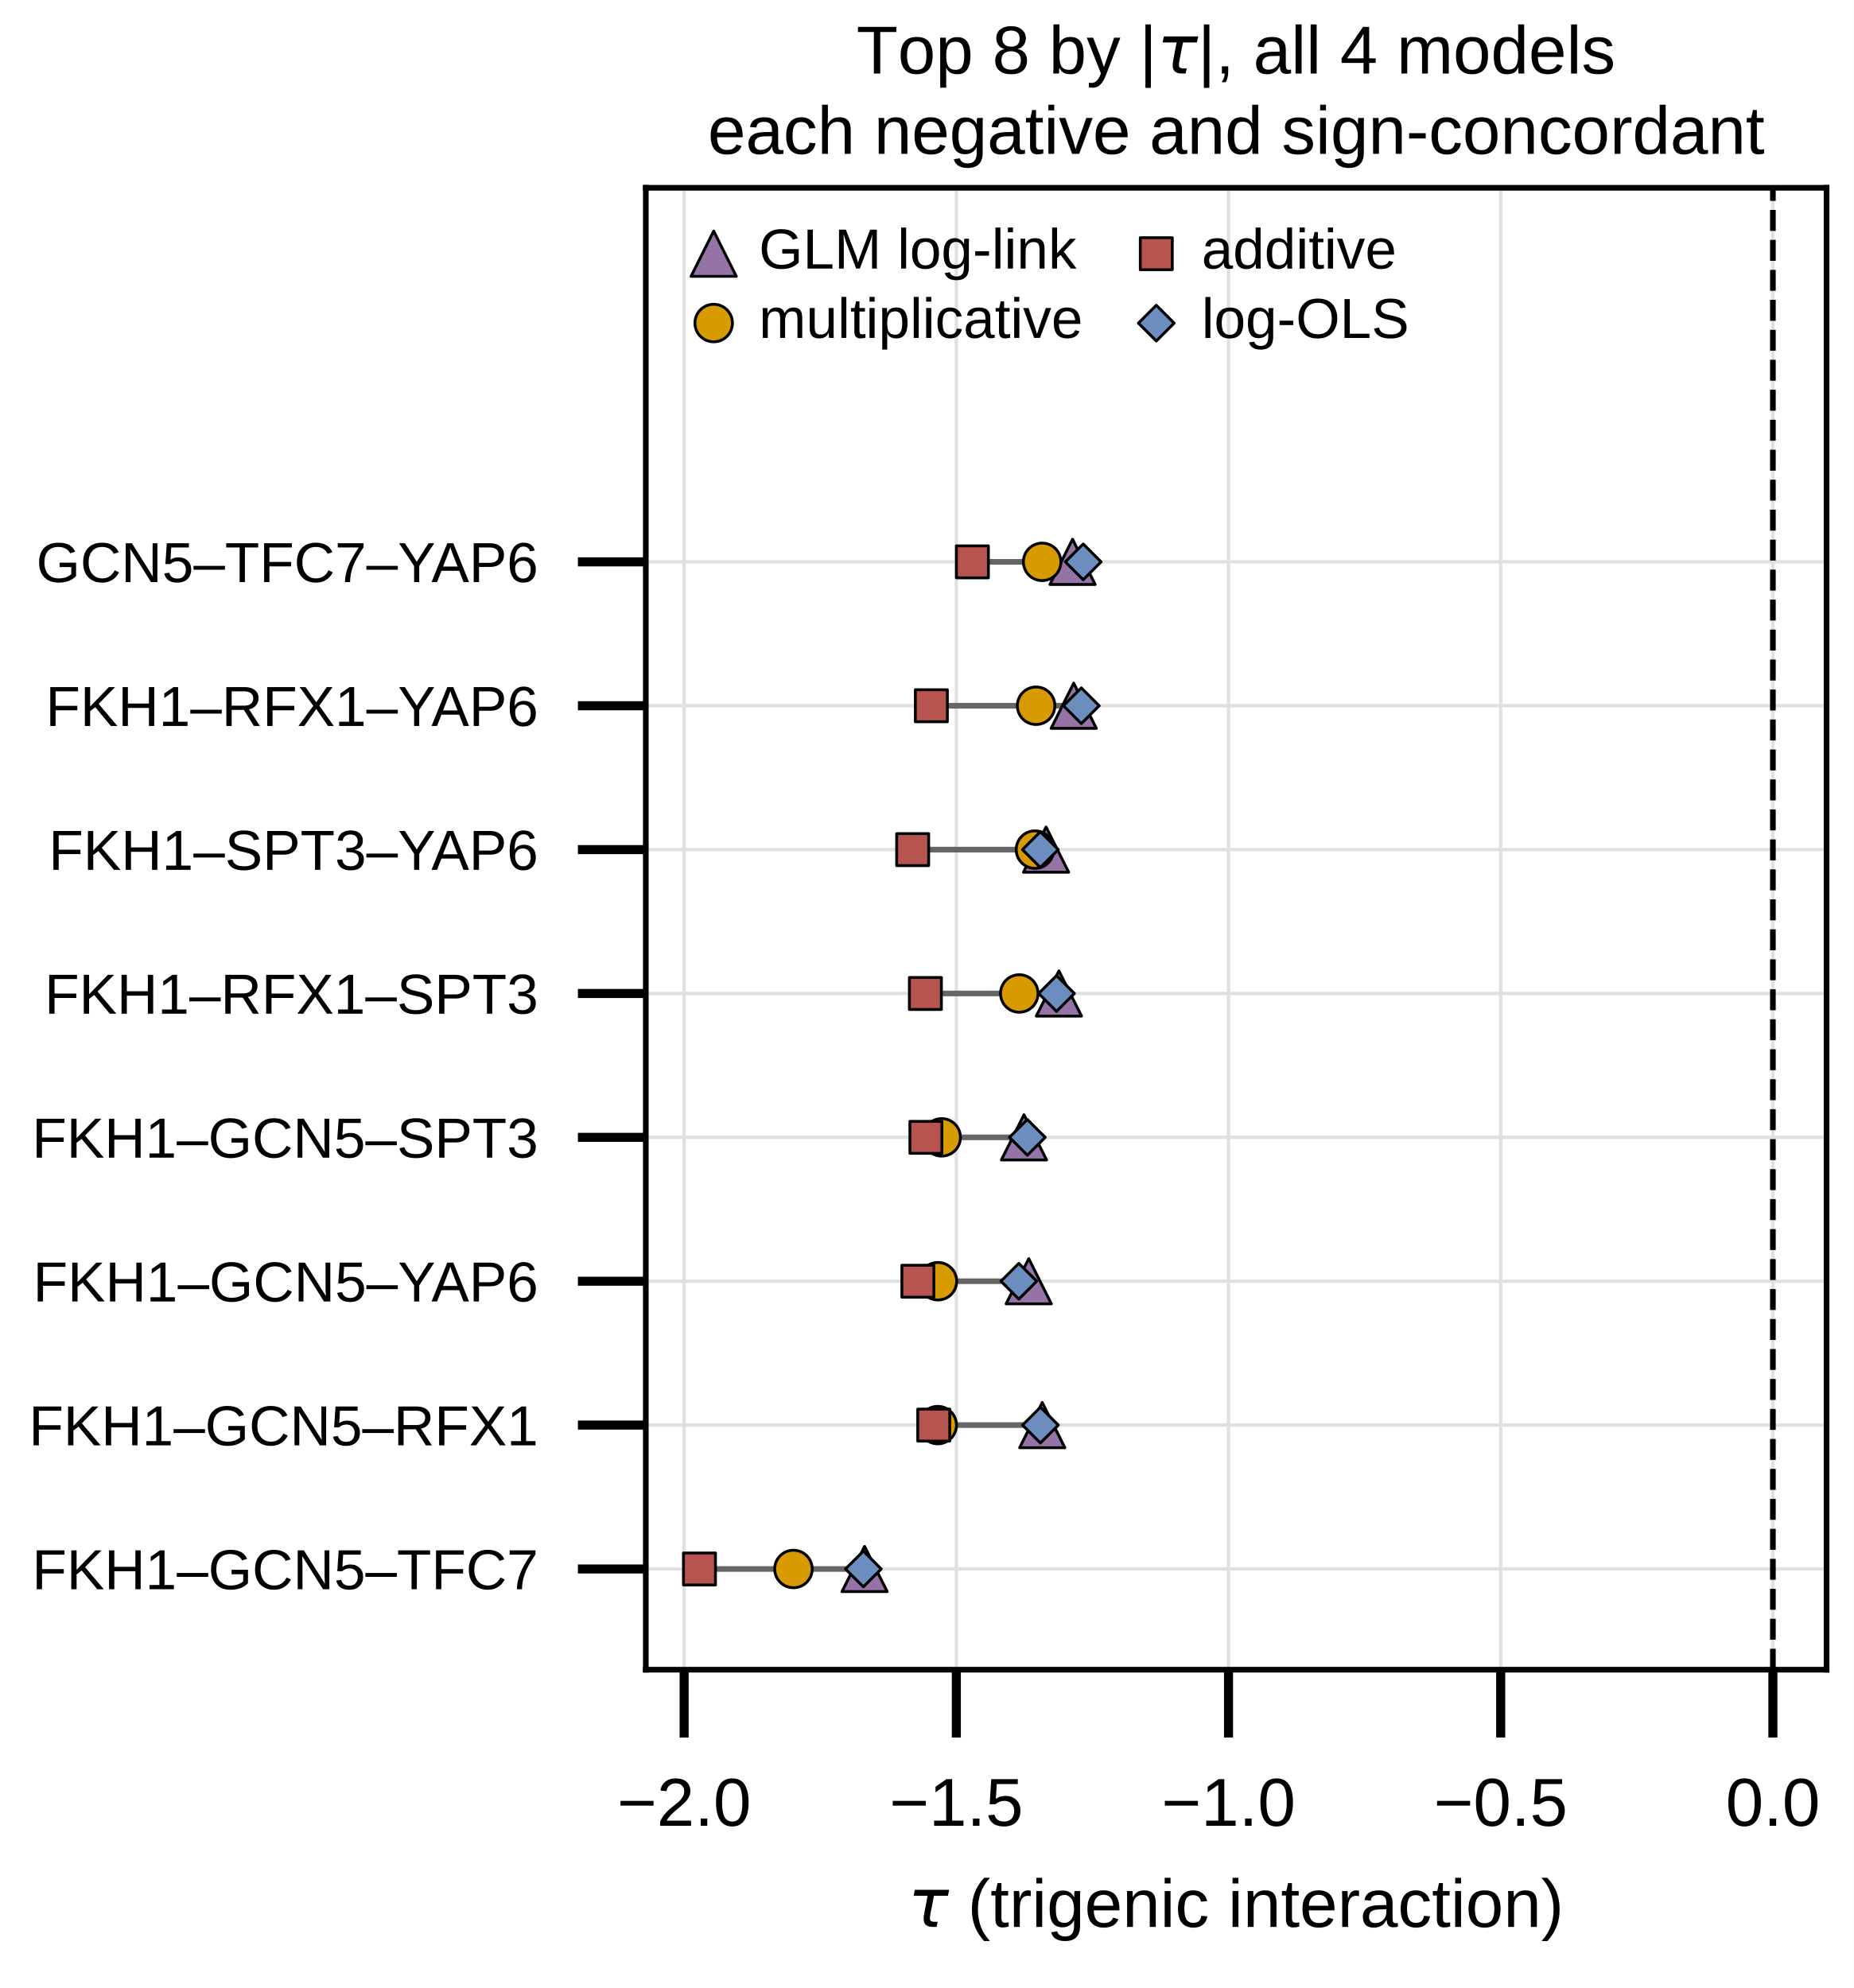
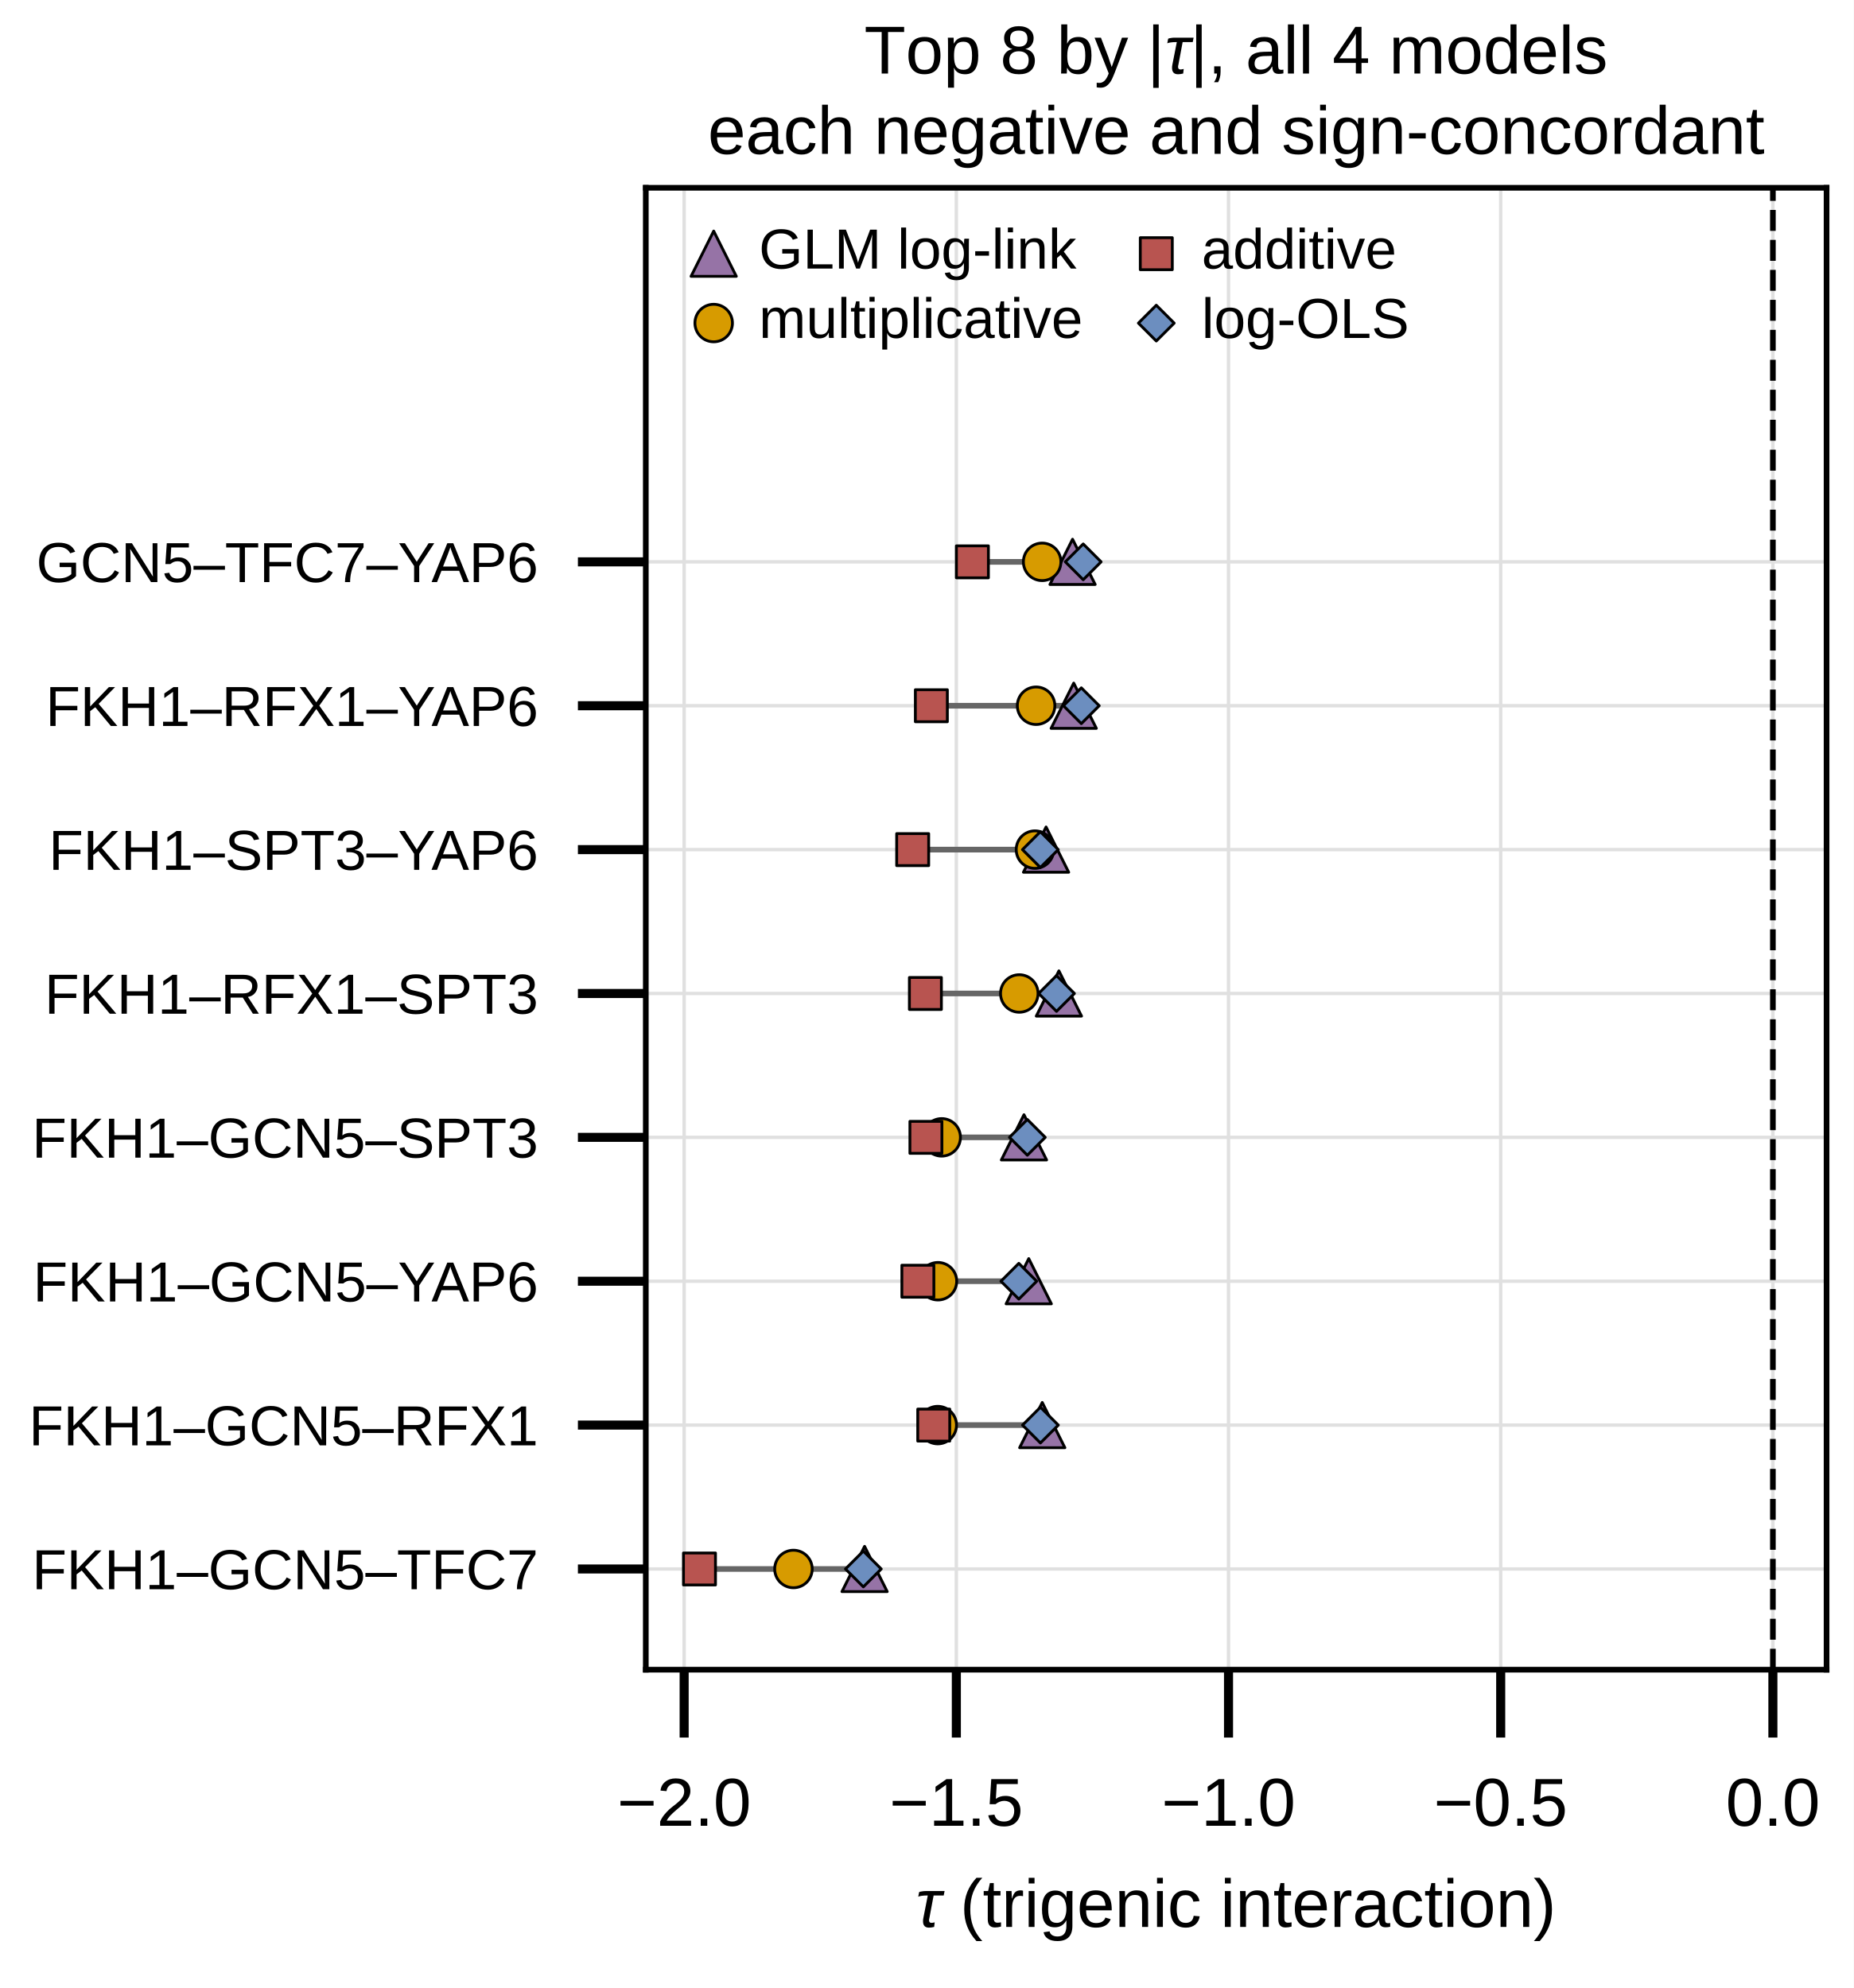
<svg xmlns="http://www.w3.org/2000/svg" xmlns:xlink="http://www.w3.org/1999/xlink" width="227.559" height="244.095" viewBox="0 0 227.559 244.095" version="1.1">
  <g transform="scale(1.388889)">
    <defs>
      <style type="text/css">*{stroke-linejoin: round; stroke-linecap: butt}</style>
    </defs>
    <g id="figure_1">
      <g id="patch_1">
        <path d="M 0 175.748  L 163.843 175.748  L 163.843 0  L 0 0  z " style="fill: #ffffff" />
      </g>
      <g id="axes_1">
        <g id="patch_2">
          <path d="M 57.08 147.608  L 161.443 147.608  L 161.443 16.601  L 57.08 16.601  z " style="fill: #ffffff" />
        </g>
        <g id="matplotlib.axis_1">
          <g id="xtick_1">
            <g id="line2d_1">
              <path d="M 60.469 147.608  L 60.469 16.601  " clip-path="url(#pf32b78ace4)" style="fill: none; stroke: #e0e0e0; stroke-width: 0.3; stroke-linecap: square" />
            </g>
            <g id="line2d_2">
              <defs>
                <path id="m5ebe615ef3" d="M 0 0  L 0 6  " style="stroke: #000000; stroke-width: 0.8" />
              </defs>
              <g>
                <use xlink:href="#m5ebe615ef3" x="60.469" y="147.608" style="stroke: #000000; stroke-width: 0.8" />
              </g>
            </g>
            <g id="text_1">
              <text style="font-size: 6px; font-family: 'Arial', 'Helvetica', 'DejaVu Sans', sans-serif; text-anchor: middle" x="60.469" y="161.403" transform="rotate(-0 60.46931 161.4027)">−2.0</text>
            </g>
          </g>
          <g id="xtick_2">
            <g id="line2d_3">
              <path d="M 84.527 147.608  L 84.527 16.601  " clip-path="url(#pf32b78ace4)" style="fill: none; stroke: #e0e0e0; stroke-width: 0.3; stroke-linecap: square" />
            </g>
            <g id="line2d_4">
              <g>
                <use xlink:href="#m5ebe615ef3" x="84.527" y="147.608" style="stroke: #000000; stroke-width: 0.8" />
              </g>
            </g>
            <g id="text_2">
              <text style="font-size: 6px; font-family: 'Arial', 'Helvetica', 'DejaVu Sans', sans-serif; text-anchor: middle" x="84.527" y="161.403" transform="rotate(-0 84.52668 161.4027)">−1.5</text>
            </g>
          </g>
          <g id="xtick_3">
            <g id="line2d_5">
              <path d="M 108.584 147.608  L 108.584 16.601  " clip-path="url(#pf32b78ace4)" style="fill: none; stroke: #e0e0e0; stroke-width: 0.3; stroke-linecap: square" />
            </g>
            <g id="line2d_6">
              <g>
                <use xlink:href="#m5ebe615ef3" x="108.584" y="147.608" style="stroke: #000000; stroke-width: 0.8" />
              </g>
            </g>
            <g id="text_3">
              <text style="font-size: 6px; font-family: 'Arial', 'Helvetica', 'DejaVu Sans', sans-serif; text-anchor: middle" x="108.584" y="161.403" transform="rotate(-0 108.584 161.4027)">−1.0</text>
            </g>
          </g>
          <g id="xtick_4">
            <g id="line2d_7">
              <path d="M 132.641 147.608  L 132.641 16.601  " clip-path="url(#pf32b78ace4)" style="fill: none; stroke: #e0e0e0; stroke-width: 0.3; stroke-linecap: square" />
            </g>
            <g id="line2d_8">
              <g>
                <use xlink:href="#m5ebe615ef3" x="132.641" y="147.608" style="stroke: #000000; stroke-width: 0.8" />
              </g>
            </g>
            <g id="text_4">
              <text style="font-size: 6px; font-family: 'Arial', 'Helvetica', 'DejaVu Sans', sans-serif; text-anchor: middle" x="132.641" y="161.403" transform="rotate(-0 132.6414 161.4027)">−0.5</text>
            </g>
          </g>
          <g id="xtick_5">
            <g id="line2d_9">
              <path d="M 156.699 147.608  L 156.699 16.601  " clip-path="url(#pf32b78ace4)" style="fill: none; stroke: #e0e0e0; stroke-width: 0.3; stroke-linecap: square" />
            </g>
            <g id="line2d_10">
              <g>
                <use xlink:href="#m5ebe615ef3" x="156.699" y="147.608" style="stroke: #000000; stroke-width: 0.8" />
              </g>
            </g>
            <g id="text_5">
              <text style="font-size: 6px; font-family: 'Arial', 'Helvetica', 'DejaVu Sans', sans-serif; text-anchor: middle" x="156.699" y="161.403" transform="rotate(-0 156.6988 161.4027)">0.0</text>
            </g>
          </g>
          <g id="text_6">
-             <g transform="translate(80.25126 170.9752)">
+             <g transform="translate(80.94126 170.9752)">
              <text>
-                 <tspan x="0" y="-0.625" style="font-style: oblique; font-size: 6px; font-family: 'DejaVu Sans'">τ</tspan>
-                 <tspan x="3.612" y="-0.625" style="font-size: 6px; font-family: 'Arial'"> </tspan>
-                 <tspan x="5.279" y="-0.625" style="font-size: 6px; font-family: 'Arial'">(</tspan>
-                 <tspan x="7.277" y="-0.625" style="font-size: 6px; font-family: 'Arial'">t</tspan>
-                 <tspan x="8.944" y="-0.625" style="font-size: 6px; font-family: 'Arial'">r</tspan>
-                 <tspan x="10.942" y="-0.625" style="font-size: 6px; font-family: 'Arial'">i</tspan>
-                 <tspan x="12.275" y="-0.625" style="font-size: 6px; font-family: 'Arial'">g</tspan>
-                 <tspan x="15.612" y="-0.625" style="font-size: 6px; font-family: 'Arial'">e</tspan>
-                 <tspan x="18.949" y="-0.625" style="font-size: 6px; font-family: 'Arial'">n</tspan>
-                 <tspan x="22.286" y="-0.625" style="font-size: 6px; font-family: 'Arial'">i</tspan>
-                 <tspan x="23.619" y="-0.625" style="font-size: 6px; font-family: 'Arial'">c</tspan>
-                 <tspan x="26.619" y="-0.625" style="font-size: 6px; font-family: 'Arial'"> </tspan>
-                 <tspan x="28.286" y="-0.625" style="font-size: 6px; font-family: 'Arial'">i</tspan>
-                 <tspan x="29.619" y="-0.625" style="font-size: 6px; font-family: 'Arial'">n</tspan>
-                 <tspan x="32.956" y="-0.625" style="font-size: 6px; font-family: 'Arial'">t</tspan>
-                 <tspan x="34.623" y="-0.625" style="font-size: 6px; font-family: 'Arial'">e</tspan>
-                 <tspan x="37.96" y="-0.625" style="font-size: 6px; font-family: 'Arial'">r</tspan>
-                 <tspan x="39.958" y="-0.625" style="font-size: 6px; font-family: 'Arial'">a</tspan>
-                 <tspan x="43.295" y="-0.625" style="font-size: 6px; font-family: 'Arial'">c</tspan>
-                 <tspan x="46.295" y="-0.625" style="font-size: 6px; font-family: 'Arial'">t</tspan>
-                 <tspan x="47.962" y="-0.625" style="font-size: 6px; font-family: 'Arial'">i</tspan>
-                 <tspan x="49.295" y="-0.625" style="font-size: 6px; font-family: 'Arial'">o</tspan>
-                 <tspan x="52.632" y="-0.625" style="font-size: 6px; font-family: 'Arial'">n</tspan>
-                 <tspan x="55.969" y="-0.625" style="font-size: 6px; font-family: 'Arial'">)</tspan>
+                 <tspan x="0" y="-0.625" style="font-style: italic; font-size: 6px; font-family: 'Arial'">τ</tspan>
+                 <tspan x="2.244" y="-0.625" style="font-size: 6px; font-family: 'Arial'"> </tspan>
+                 <tspan x="3.911" y="-0.625" style="font-size: 6px; font-family: 'Arial'">(</tspan>
+                 <tspan x="5.909" y="-0.625" style="font-size: 6px; font-family: 'Arial'">t</tspan>
+                 <tspan x="7.576" y="-0.625" style="font-size: 6px; font-family: 'Arial'">r</tspan>
+                 <tspan x="9.574" y="-0.625" style="font-size: 6px; font-family: 'Arial'">i</tspan>
+                 <tspan x="10.907" y="-0.625" style="font-size: 6px; font-family: 'Arial'">g</tspan>
+                 <tspan x="14.244" y="-0.625" style="font-size: 6px; font-family: 'Arial'">e</tspan>
+                 <tspan x="17.581" y="-0.625" style="font-size: 6px; font-family: 'Arial'">n</tspan>
+                 <tspan x="20.918" y="-0.625" style="font-size: 6px; font-family: 'Arial'">i</tspan>
+                 <tspan x="22.251" y="-0.625" style="font-size: 6px; font-family: 'Arial'">c</tspan>
+                 <tspan x="25.251" y="-0.625" style="font-size: 6px; font-family: 'Arial'"> </tspan>
+                 <tspan x="26.918" y="-0.625" style="font-size: 6px; font-family: 'Arial'">i</tspan>
+                 <tspan x="28.251" y="-0.625" style="font-size: 6px; font-family: 'Arial'">n</tspan>
+                 <tspan x="31.588" y="-0.625" style="font-size: 6px; font-family: 'Arial'">t</tspan>
+                 <tspan x="33.255" y="-0.625" style="font-size: 6px; font-family: 'Arial'">e</tspan>
+                 <tspan x="36.592" y="-0.625" style="font-size: 6px; font-family: 'Arial'">r</tspan>
+                 <tspan x="38.59" y="-0.625" style="font-size: 6px; font-family: 'Arial'">a</tspan>
+                 <tspan x="41.927" y="-0.625" style="font-size: 6px; font-family: 'Arial'">c</tspan>
+                 <tspan x="44.927" y="-0.625" style="font-size: 6px; font-family: 'Arial'">t</tspan>
+                 <tspan x="46.594" y="-0.625" style="font-size: 6px; font-family: 'Arial'">i</tspan>
+                 <tspan x="47.927" y="-0.625" style="font-size: 6px; font-family: 'Arial'">o</tspan>
+                 <tspan x="51.264" y="-0.625" style="font-size: 6px; font-family: 'Arial'">n</tspan>
+                 <tspan x="54.601" y="-0.625" style="font-size: 6px; font-family: 'Arial'">)</tspan>
              </text>
            </g>
          </g>
        </g>
        <g id="matplotlib.axis_2">
          <g id="ytick_1">
            <g id="line2d_11">
              <path d="M 57.08 138.705  L 161.443 138.705  " clip-path="url(#pf32b78ace4)" style="fill: none; stroke: #e0e0e0; stroke-width: 0.3; stroke-linecap: square" />
            </g>
            <g id="line2d_12">
              <defs>
                <path id="mbe8d7e80e8" d="M 0 0  L -6 0  " style="stroke: #000000; stroke-width: 0.8" />
              </defs>
              <g>
                <use xlink:href="#mbe8d7e80e8" x="57.08" y="138.705" style="stroke: #000000; stroke-width: 0.8" />
              </g>
            </g>
            <g id="text_7">
              <text style="font-size: 5px; font-family: 'Arial', 'Helvetica', 'DejaVu Sans', sans-serif; text-anchor: end" x="47.58" y="140.494" transform="rotate(-0 47.58 140.4941)">FKH1–GCN5–TFC7</text>
            </g>
          </g>
          <g id="ytick_2">
            <g id="line2d_13">
              <path d="M 57.08 125.985  L 161.443 125.985  " clip-path="url(#pf32b78ace4)" style="fill: none; stroke: #e0e0e0; stroke-width: 0.3; stroke-linecap: square" />
            </g>
            <g id="line2d_14">
              <g>
                <use xlink:href="#mbe8d7e80e8" x="57.08" y="125.985" style="stroke: #000000; stroke-width: 0.8" />
              </g>
            </g>
            <g id="text_8">
              <text style="font-size: 5px; font-family: 'Arial', 'Helvetica', 'DejaVu Sans', sans-serif; text-anchor: end" x="47.58" y="127.775" transform="rotate(-0 47.58 127.7749)">FKH1–GCN5–RFX1</text>
            </g>
          </g>
          <g id="ytick_3">
            <g id="line2d_15">
              <path d="M 57.08 113.266  L 161.443 113.266  " clip-path="url(#pf32b78ace4)" style="fill: none; stroke: #e0e0e0; stroke-width: 0.3; stroke-linecap: square" />
            </g>
            <g id="line2d_16">
              <g>
                <use xlink:href="#mbe8d7e80e8" x="57.08" y="113.266" style="stroke: #000000; stroke-width: 0.8" />
              </g>
            </g>
            <g id="text_9">
              <text style="font-size: 5px; font-family: 'Arial', 'Helvetica', 'DejaVu Sans', sans-serif; text-anchor: end" x="47.58" y="115.056" transform="rotate(-0 47.58 115.0557)">FKH1–GCN5–YAP6</text>
            </g>
          </g>
          <g id="ytick_4">
            <g id="line2d_17">
              <path d="M 57.08 100.547  L 161.443 100.547  " clip-path="url(#pf32b78ace4)" style="fill: none; stroke: #e0e0e0; stroke-width: 0.3; stroke-linecap: square" />
            </g>
            <g id="line2d_18">
              <g>
                <use xlink:href="#mbe8d7e80e8" x="57.08" y="100.547" style="stroke: #000000; stroke-width: 0.8" />
              </g>
            </g>
            <g id="text_10">
              <text style="font-size: 5px; font-family: 'Arial', 'Helvetica', 'DejaVu Sans', sans-serif; text-anchor: end" x="47.58" y="102.337" transform="rotate(-0 47.58 102.3365)">FKH1–GCN5–SPT3</text>
            </g>
          </g>
          <g id="ytick_5">
            <g id="line2d_19">
              <path d="M 57.08 87.828  L 161.443 87.828  " clip-path="url(#pf32b78ace4)" style="fill: none; stroke: #e0e0e0; stroke-width: 0.3; stroke-linecap: square" />
            </g>
            <g id="line2d_20">
              <g>
                <use xlink:href="#mbe8d7e80e8" x="57.08" y="87.828" style="stroke: #000000; stroke-width: 0.8" />
              </g>
            </g>
            <g id="text_11">
              <text style="font-size: 5px; font-family: 'Arial', 'Helvetica', 'DejaVu Sans', sans-serif; text-anchor: end" x="47.58" y="89.617" transform="rotate(-0 47.58 89.61735)">FKH1–RFX1–SPT3</text>
            </g>
          </g>
          <g id="ytick_6">
            <g id="line2d_21">
              <path d="M 57.08 75.109  L 161.443 75.109  " clip-path="url(#pf32b78ace4)" style="fill: none; stroke: #e0e0e0; stroke-width: 0.3; stroke-linecap: square" />
            </g>
            <g id="line2d_22">
              <g>
                <use xlink:href="#mbe8d7e80e8" x="57.08" y="75.109" style="stroke: #000000; stroke-width: 0.8" />
              </g>
            </g>
            <g id="text_12">
              <text style="font-size: 5px; font-family: 'Arial', 'Helvetica', 'DejaVu Sans', sans-serif; text-anchor: end" x="47.58" y="76.898" transform="rotate(-0 47.58 76.89817)">FKH1–SPT3–YAP6</text>
            </g>
          </g>
          <g id="ytick_7">
            <g id="line2d_23">
              <path d="M 57.08 62.39  L 161.443 62.39  " clip-path="url(#pf32b78ace4)" style="fill: none; stroke: #e0e0e0; stroke-width: 0.3; stroke-linecap: square" />
            </g>
            <g id="line2d_24">
              <g>
                <use xlink:href="#mbe8d7e80e8" x="57.08" y="62.39" style="stroke: #000000; stroke-width: 0.8" />
              </g>
            </g>
            <g id="text_13">
              <text style="font-size: 5px; font-family: 'Arial', 'Helvetica', 'DejaVu Sans', sans-serif; text-anchor: end" x="47.58" y="64.179" transform="rotate(-0 47.58 64.17899)">FKH1–RFX1–YAP6</text>
            </g>
          </g>
          <g id="ytick_8">
            <g id="line2d_25">
              <path d="M 57.08 49.67  L 161.443 49.67  " clip-path="url(#pf32b78ace4)" style="fill: none; stroke: #e0e0e0; stroke-width: 0.3; stroke-linecap: square" />
            </g>
            <g id="line2d_26">
              <g>
                <use xlink:href="#mbe8d7e80e8" x="57.08" y="49.67" style="stroke: #000000; stroke-width: 0.8" />
              </g>
            </g>
            <g id="text_14">
              <text style="font-size: 5px; font-family: 'Arial', 'Helvetica', 'DejaVu Sans', sans-serif; text-anchor: end" x="47.58" y="51.46" transform="rotate(-0 47.58 51.45981)">GCN5–TFC7–YAP6</text>
            </g>
          </g>
        </g>
        <g id="line2d_27">
          <path d="M 156.699 147.608  L 156.699 16.601  " clip-path="url(#pf32b78ace4)" style="fill: none; stroke-dasharray: 1.85,0.8; stroke-dashoffset: 0; stroke: #000000; stroke-width: 0.5" />
        </g>
        <g id="line2d_28">
          <path d="M 61.824 138.705  L 76.417 138.705  " clip-path="url(#pf32b78ace4)" style="fill: none; stroke: #666666; stroke-width: 0.5; stroke-linecap: square" />
        </g>
        <g id="line2d_29">
          <path d="M 82.53 125.985  L 92.12 125.985  " clip-path="url(#pf32b78ace4)" style="fill: none; stroke: #666666; stroke-width: 0.5; stroke-linecap: square" />
        </g>
        <g id="line2d_30">
          <path d="M 81.127 113.266  L 90.927 113.266  " clip-path="url(#pf32b78ace4)" style="fill: none; stroke: #666666; stroke-width: 0.5; stroke-linecap: square" />
        </g>
        <g id="line2d_31">
          <path d="M 81.837 100.547  L 90.803 100.547  " clip-path="url(#pf32b78ace4)" style="fill: none; stroke: #666666; stroke-width: 0.5; stroke-linecap: square" />
        </g>
        <g id="line2d_32">
          <path d="M 81.792 87.828  L 93.593 87.828  " clip-path="url(#pf32b78ace4)" style="fill: none; stroke: #666666; stroke-width: 0.5; stroke-linecap: square" />
        </g>
        <g id="line2d_33">
          <path d="M 80.668 75.109  L 92.457 75.109  " clip-path="url(#pf32b78ace4)" style="fill: none; stroke: #666666; stroke-width: 0.5; stroke-linecap: square" />
        </g>
        <g id="line2d_34">
          <path d="M 82.319 62.39  L 95.574 62.39  " clip-path="url(#pf32b78ace4)" style="fill: none; stroke: #666666; stroke-width: 0.5; stroke-linecap: square" />
        </g>
        <g id="line2d_35">
          <path d="M 85.946 49.67  L 95.74 49.67  " clip-path="url(#pf32b78ace4)" style="fill: none; stroke: #666666; stroke-width: 0.5; stroke-linecap: square" />
        </g>
        <g id="patch_3">
          <path d="M 57.08 147.608  L 57.08 16.601  " style="fill: none; stroke: #000000; stroke-width: 0.5; stroke-linejoin: miter; stroke-linecap: square" />
        </g>
        <g id="patch_4">
          <path d="M 161.443 147.608  L 161.443 16.601  " style="fill: none; stroke: #000000; stroke-width: 0.5; stroke-linejoin: miter; stroke-linecap: square" />
        </g>
        <g id="patch_5">
          <path d="M 57.08 147.608  L 161.443 147.608  " style="fill: none; stroke: #000000; stroke-width: 0.5; stroke-linejoin: miter; stroke-linecap: square" />
        </g>
        <g id="patch_6">
          <path d="M 57.08 16.601  L 161.443 16.601  " style="fill: none; stroke: #000000; stroke-width: 0.5; stroke-linejoin: miter; stroke-linecap: square" />
        </g>
        <g id="PathCollection_1">
          <defs>
            <path id="m3ca241ebf6" d="M 0 -2  L -2 2  L 2 2  z " style="stroke: #000000; stroke-width: 0.25" />
          </defs>
          <g clip-path="url(#pf32b78ace4)">
            <use xlink:href="#m3ca241ebf6" x="76.417" y="138.705" style="fill: #9673a6; stroke: #000000; stroke-width: 0.25" />
            <use xlink:href="#m3ca241ebf6" x="92.12" y="125.985" style="fill: #9673a6; stroke: #000000; stroke-width: 0.25" />
            <use xlink:href="#m3ca241ebf6" x="90.927" y="113.266" style="fill: #9673a6; stroke: #000000; stroke-width: 0.25" />
            <use xlink:href="#m3ca241ebf6" x="90.505" y="100.547" style="fill: #9673a6; stroke: #000000; stroke-width: 0.25" />
            <use xlink:href="#m3ca241ebf6" x="93.593" y="87.828" style="fill: #9673a6; stroke: #000000; stroke-width: 0.25" />
            <use xlink:href="#m3ca241ebf6" x="92.457" y="75.109" style="fill: #9673a6; stroke: #000000; stroke-width: 0.25" />
            <use xlink:href="#m3ca241ebf6" x="94.902" y="62.39" style="fill: #9673a6; stroke: #000000; stroke-width: 0.25" />
            <use xlink:href="#m3ca241ebf6" x="94.799" y="49.67" style="fill: #9673a6; stroke: #000000; stroke-width: 0.25" />
          </g>
        </g>
        <g id="PathCollection_2">
          <defs>
            <path id="m138fda52b9" d="M 0 1.658  C 0.44 1.658 0.862 1.484 1.173 1.173  C 1.484 0.862 1.658 0.44 1.658 0  C 1.658 -0.44 1.484 -0.862 1.173 -1.173  C 0.862 -1.484 0.44 -1.658 0 -1.658  C -0.44 -1.658 -0.862 -1.484 -1.173 -1.173  C -1.484 -0.862 -1.658 -0.44 -1.658 0  C -1.658 0.44 -1.484 0.862 -1.173 1.173  C -0.862 1.484 -0.44 1.658 0 1.658  z " style="stroke: #000000; stroke-width: 0.25" />
          </defs>
          <g clip-path="url(#pf32b78ace4)">
            <use xlink:href="#m138fda52b9" x="70.13" y="138.705" style="fill: #d79b00; stroke: #000000; stroke-width: 0.25" />
            <use xlink:href="#m138fda52b9" x="82.883" y="125.985" style="fill: #d79b00; stroke: #000000; stroke-width: 0.25" />
            <use xlink:href="#m138fda52b9" x="82.9" y="113.266" style="fill: #d79b00; stroke: #000000; stroke-width: 0.25" />
            <use xlink:href="#m138fda52b9" x="83.232" y="100.547" style="fill: #d79b00; stroke: #000000; stroke-width: 0.25" />
            <use xlink:href="#m138fda52b9" x="90.091" y="87.828" style="fill: #d79b00; stroke: #000000; stroke-width: 0.25" />
            <use xlink:href="#m138fda52b9" x="91.478" y="75.109" style="fill: #d79b00; stroke: #000000; stroke-width: 0.25" />
            <use xlink:href="#m138fda52b9" x="91.576" y="62.39" style="fill: #d79b00; stroke: #000000; stroke-width: 0.25" />
            <use xlink:href="#m138fda52b9" x="92.111" y="49.67" style="fill: #d79b00; stroke: #000000; stroke-width: 0.25" />
          </g>
        </g>
        <g id="PathCollection_3">
          <defs>
            <path id="mcba5a947a6" d="M -1.414 1.414  L 1.414 1.414  L 1.414 -1.414  L -1.414 -1.414  z " style="stroke: #000000; stroke-width: 0.25" />
          </defs>
          <g clip-path="url(#pf32b78ace4)">
            <use xlink:href="#mcba5a947a6" x="61.824" y="138.705" style="fill: #b85450; stroke: #000000; stroke-width: 0.25" />
            <use xlink:href="#mcba5a947a6" x="82.53" y="125.985" style="fill: #b85450; stroke: #000000; stroke-width: 0.25" />
            <use xlink:href="#mcba5a947a6" x="81.127" y="113.266" style="fill: #b85450; stroke: #000000; stroke-width: 0.25" />
            <use xlink:href="#mcba5a947a6" x="81.837" y="100.547" style="fill: #b85450; stroke: #000000; stroke-width: 0.25" />
            <use xlink:href="#mcba5a947a6" x="81.792" y="87.828" style="fill: #b85450; stroke: #000000; stroke-width: 0.25" />
            <use xlink:href="#mcba5a947a6" x="80.668" y="75.109" style="fill: #b85450; stroke: #000000; stroke-width: 0.25" />
            <use xlink:href="#mcba5a947a6" x="82.319" y="62.39" style="fill: #b85450; stroke: #000000; stroke-width: 0.25" />
            <use xlink:href="#mcba5a947a6" x="85.946" y="49.67" style="fill: #b85450; stroke: #000000; stroke-width: 0.25" />
          </g>
        </g>
        <g id="PathCollection_4">
          <defs>
            <path id="m715f1acf8c" d="M -0 1.581  L 1.581 0  L 0 -1.581  L -1.581 -0  z " style="stroke: #000000; stroke-width: 0.25" />
          </defs>
          <g clip-path="url(#pf32b78ace4)">
            <use xlink:href="#m715f1acf8c" x="76.308" y="138.705" style="fill: #6c8ebf; stroke: #000000; stroke-width: 0.25" />
            <use xlink:href="#m715f1acf8c" x="91.959" y="125.985" style="fill: #6c8ebf; stroke: #000000; stroke-width: 0.25" />
            <use xlink:href="#m715f1acf8c" x="90.05" y="113.266" style="fill: #6c8ebf; stroke: #000000; stroke-width: 0.25" />
            <use xlink:href="#m715f1acf8c" x="90.803" y="100.547" style="fill: #6c8ebf; stroke: #000000; stroke-width: 0.25" />
            <use xlink:href="#m715f1acf8c" x="93.382" y="87.828" style="fill: #6c8ebf; stroke: #000000; stroke-width: 0.25" />
            <use xlink:href="#m715f1acf8c" x="91.953" y="75.109" style="fill: #6c8ebf; stroke: #000000; stroke-width: 0.25" />
            <use xlink:href="#m715f1acf8c" x="95.574" y="62.39" style="fill: #6c8ebf; stroke: #000000; stroke-width: 0.25" />
            <use xlink:href="#m715f1acf8c" x="95.74" y="49.67" style="fill: #6c8ebf; stroke: #000000; stroke-width: 0.25" />
          </g>
        </g>
        <g id="text_15">
-           <g transform="translate(75.69126 7.126875)">
+           <g transform="translate(76.38126 7.126875)">
            <text>
              <tspan x="0" y="-0.625" style="font-size: 6px; font-family: 'Arial'">T</tspan>
              <tspan x="3.665" y="-0.625" style="font-size: 6px; font-family: 'Arial'">o</tspan>
              <tspan x="7.002" y="-0.625" style="font-size: 6px; font-family: 'Arial'">p</tspan>
              <tspan x="10.339" y="-0.625" style="font-size: 6px; font-family: 'Arial'"> </tspan>
              <tspan x="12.006" y="-0.625" style="font-size: 6px; font-family: 'Arial'">8</tspan>
              <tspan x="15.343" y="-0.625" style="font-size: 6px; font-family: 'Arial'"> </tspan>
              <tspan x="17.01" y="-0.625" style="font-size: 6px; font-family: 'Arial'">b</tspan>
              <tspan x="20.347" y="-0.625" style="font-size: 6px; font-family: 'Arial'">y</tspan>
              <tspan x="23.347" y="-0.625" style="font-size: 6px; font-family: 'Arial'"> </tspan>
              <tspan x="25.014" y="-0.625" style="font-size: 6px; font-family: 'Arial'">|</tspan>
-               <tspan x="30.185" y="-0.625" style="font-size: 6px; font-family: 'Arial'">|</tspan>
-               <tspan x="31.743" y="-0.625" style="font-size: 6px; font-family: 'Arial'">,</tspan>
-               <tspan x="33.41" y="-0.625" style="font-size: 6px; font-family: 'Arial'"> </tspan>
-               <tspan x="35.077" y="-0.625" style="font-size: 6px; font-family: 'Arial'">a</tspan>
-               <tspan x="38.414" y="-0.625" style="font-size: 6px; font-family: 'Arial'">l</tspan>
-               <tspan x="39.747" y="-0.625" style="font-size: 6px; font-family: 'Arial'">l</tspan>
-               <tspan x="41.08" y="-0.625" style="font-size: 6px; font-family: 'Arial'"> </tspan>
-               <tspan x="42.747" y="-0.625" style="font-size: 6px; font-family: 'Arial'">4</tspan>
-               <tspan x="46.084" y="-0.625" style="font-size: 6px; font-family: 'Arial'"> </tspan>
-               <tspan x="47.751" y="-0.625" style="font-size: 6px; font-family: 'Arial'">m</tspan>
-               <tspan x="52.749" y="-0.625" style="font-size: 6px; font-family: 'Arial'">o</tspan>
-               <tspan x="56.086" y="-0.625" style="font-size: 6px; font-family: 'Arial'">d</tspan>
-               <tspan x="59.423" y="-0.625" style="font-size: 6px; font-family: 'Arial'">e</tspan>
-               <tspan x="62.76" y="-0.625" style="font-size: 6px; font-family: 'Arial'">l</tspan>
-               <tspan x="64.093" y="-0.625" style="font-size: 6px; font-family: 'Arial'">s</tspan>
-               <tspan x="26.572" y="-0.625" style="font-style: oblique; font-size: 6px; font-family: 'DejaVu Sans'">τ</tspan>
+               <tspan x="28.816" y="-0.625" style="font-size: 6px; font-family: 'Arial'">|</tspan>
+               <tspan x="30.375" y="-0.625" style="font-size: 6px; font-family: 'Arial'">,</tspan>
+               <tspan x="32.042" y="-0.625" style="font-size: 6px; font-family: 'Arial'"> </tspan>
+               <tspan x="33.709" y="-0.625" style="font-size: 6px; font-family: 'Arial'">a</tspan>
+               <tspan x="37.046" y="-0.625" style="font-size: 6px; font-family: 'Arial'">l</tspan>
+               <tspan x="38.379" y="-0.625" style="font-size: 6px; font-family: 'Arial'">l</tspan>
+               <tspan x="39.712" y="-0.625" style="font-size: 6px; font-family: 'Arial'"> </tspan>
+               <tspan x="41.379" y="-0.625" style="font-size: 6px; font-family: 'Arial'">4</tspan>
+               <tspan x="44.716" y="-0.625" style="font-size: 6px; font-family: 'Arial'"> </tspan>
+               <tspan x="46.383" y="-0.625" style="font-size: 6px; font-family: 'Arial'">m</tspan>
+               <tspan x="51.381" y="-0.625" style="font-size: 6px; font-family: 'Arial'">o</tspan>
+               <tspan x="54.718" y="-0.625" style="font-size: 6px; font-family: 'Arial'">d</tspan>
+               <tspan x="58.055" y="-0.625" style="font-size: 6px; font-family: 'Arial'">e</tspan>
+               <tspan x="61.392" y="-0.625" style="font-size: 6px; font-family: 'Arial'">l</tspan>
+               <tspan x="62.725" y="-0.625" style="font-size: 6px; font-family: 'Arial'">s</tspan>
+               <tspan x="26.572" y="-0.625" style="font-style: italic; font-size: 6px; font-family: 'Arial'">τ</tspan>
            </text>
          </g>
          <text style="font-size: 6px; font-family: 'Arial', 'Helvetica', 'DejaVu Sans', sans-serif" transform="translate(62.56579 13.6005)">each negative and sign-concordant</text>
        </g>
        <g id="legend_1">
          <g id="PathCollection_5">
            <g>
              <use xlink:href="#m3ca241ebf6" x="63.08" y="22.428" style="fill: #9673a6; stroke: #000000; stroke-width: 0.25" />
            </g>
          </g>
          <g id="text_16">
            <text style="font-size: 5px; font-family: 'Arial', 'Helvetica', 'DejaVu Sans', sans-serif; text-anchor: start" x="67.08" y="23.74" transform="rotate(-0 67.08 23.74034)">GLM log-link</text>
          </g>
          <g id="PathCollection_6">
            <g>
              <use xlink:href="#m138fda52b9" x="63.08" y="28.559" style="fill: #d79b00; stroke: #000000; stroke-width: 0.25" />
            </g>
          </g>
          <g id="text_17">
            <text style="font-size: 5px; font-family: 'Arial', 'Helvetica', 'DejaVu Sans', sans-serif; text-anchor: start" x="67.08" y="29.872" transform="rotate(-0 67.08 29.87159)">multiplicative</text>
          </g>
          <g id="PathCollection_7">
            <g>
              <use xlink:href="#mcba5a947a6" x="102.2" y="22.428" style="fill: #b85450; stroke: #000000; stroke-width: 0.25" />
            </g>
          </g>
          <g id="text_18">
            <text style="font-size: 5px; font-family: 'Arial', 'Helvetica', 'DejaVu Sans', sans-serif; text-anchor: start" x="106.2" y="23.74" transform="rotate(-0 106.1995 23.74034)">additive</text>
          </g>
          <g id="PathCollection_8">
            <g>
              <use xlink:href="#m715f1acf8c" x="102.2" y="28.565" style="fill: #6c8ebf; stroke: #000000; stroke-width: 0.25" />
            </g>
          </g>
          <g id="text_19">
            <text style="font-size: 5px; font-family: 'Arial', 'Helvetica', 'DejaVu Sans', sans-serif; text-anchor: start" x="106.2" y="29.877" transform="rotate(-0 106.1995 29.87706)">log-OLS</text>
          </g>
        </g>
      </g>
    </g>
    <defs>
      <clipPath id="pf32b78ace4">
        <rect x="57.08" y="16.601" width="104.363" height="131.008" />
      </clipPath>
    </defs>
  </g>
</svg>
